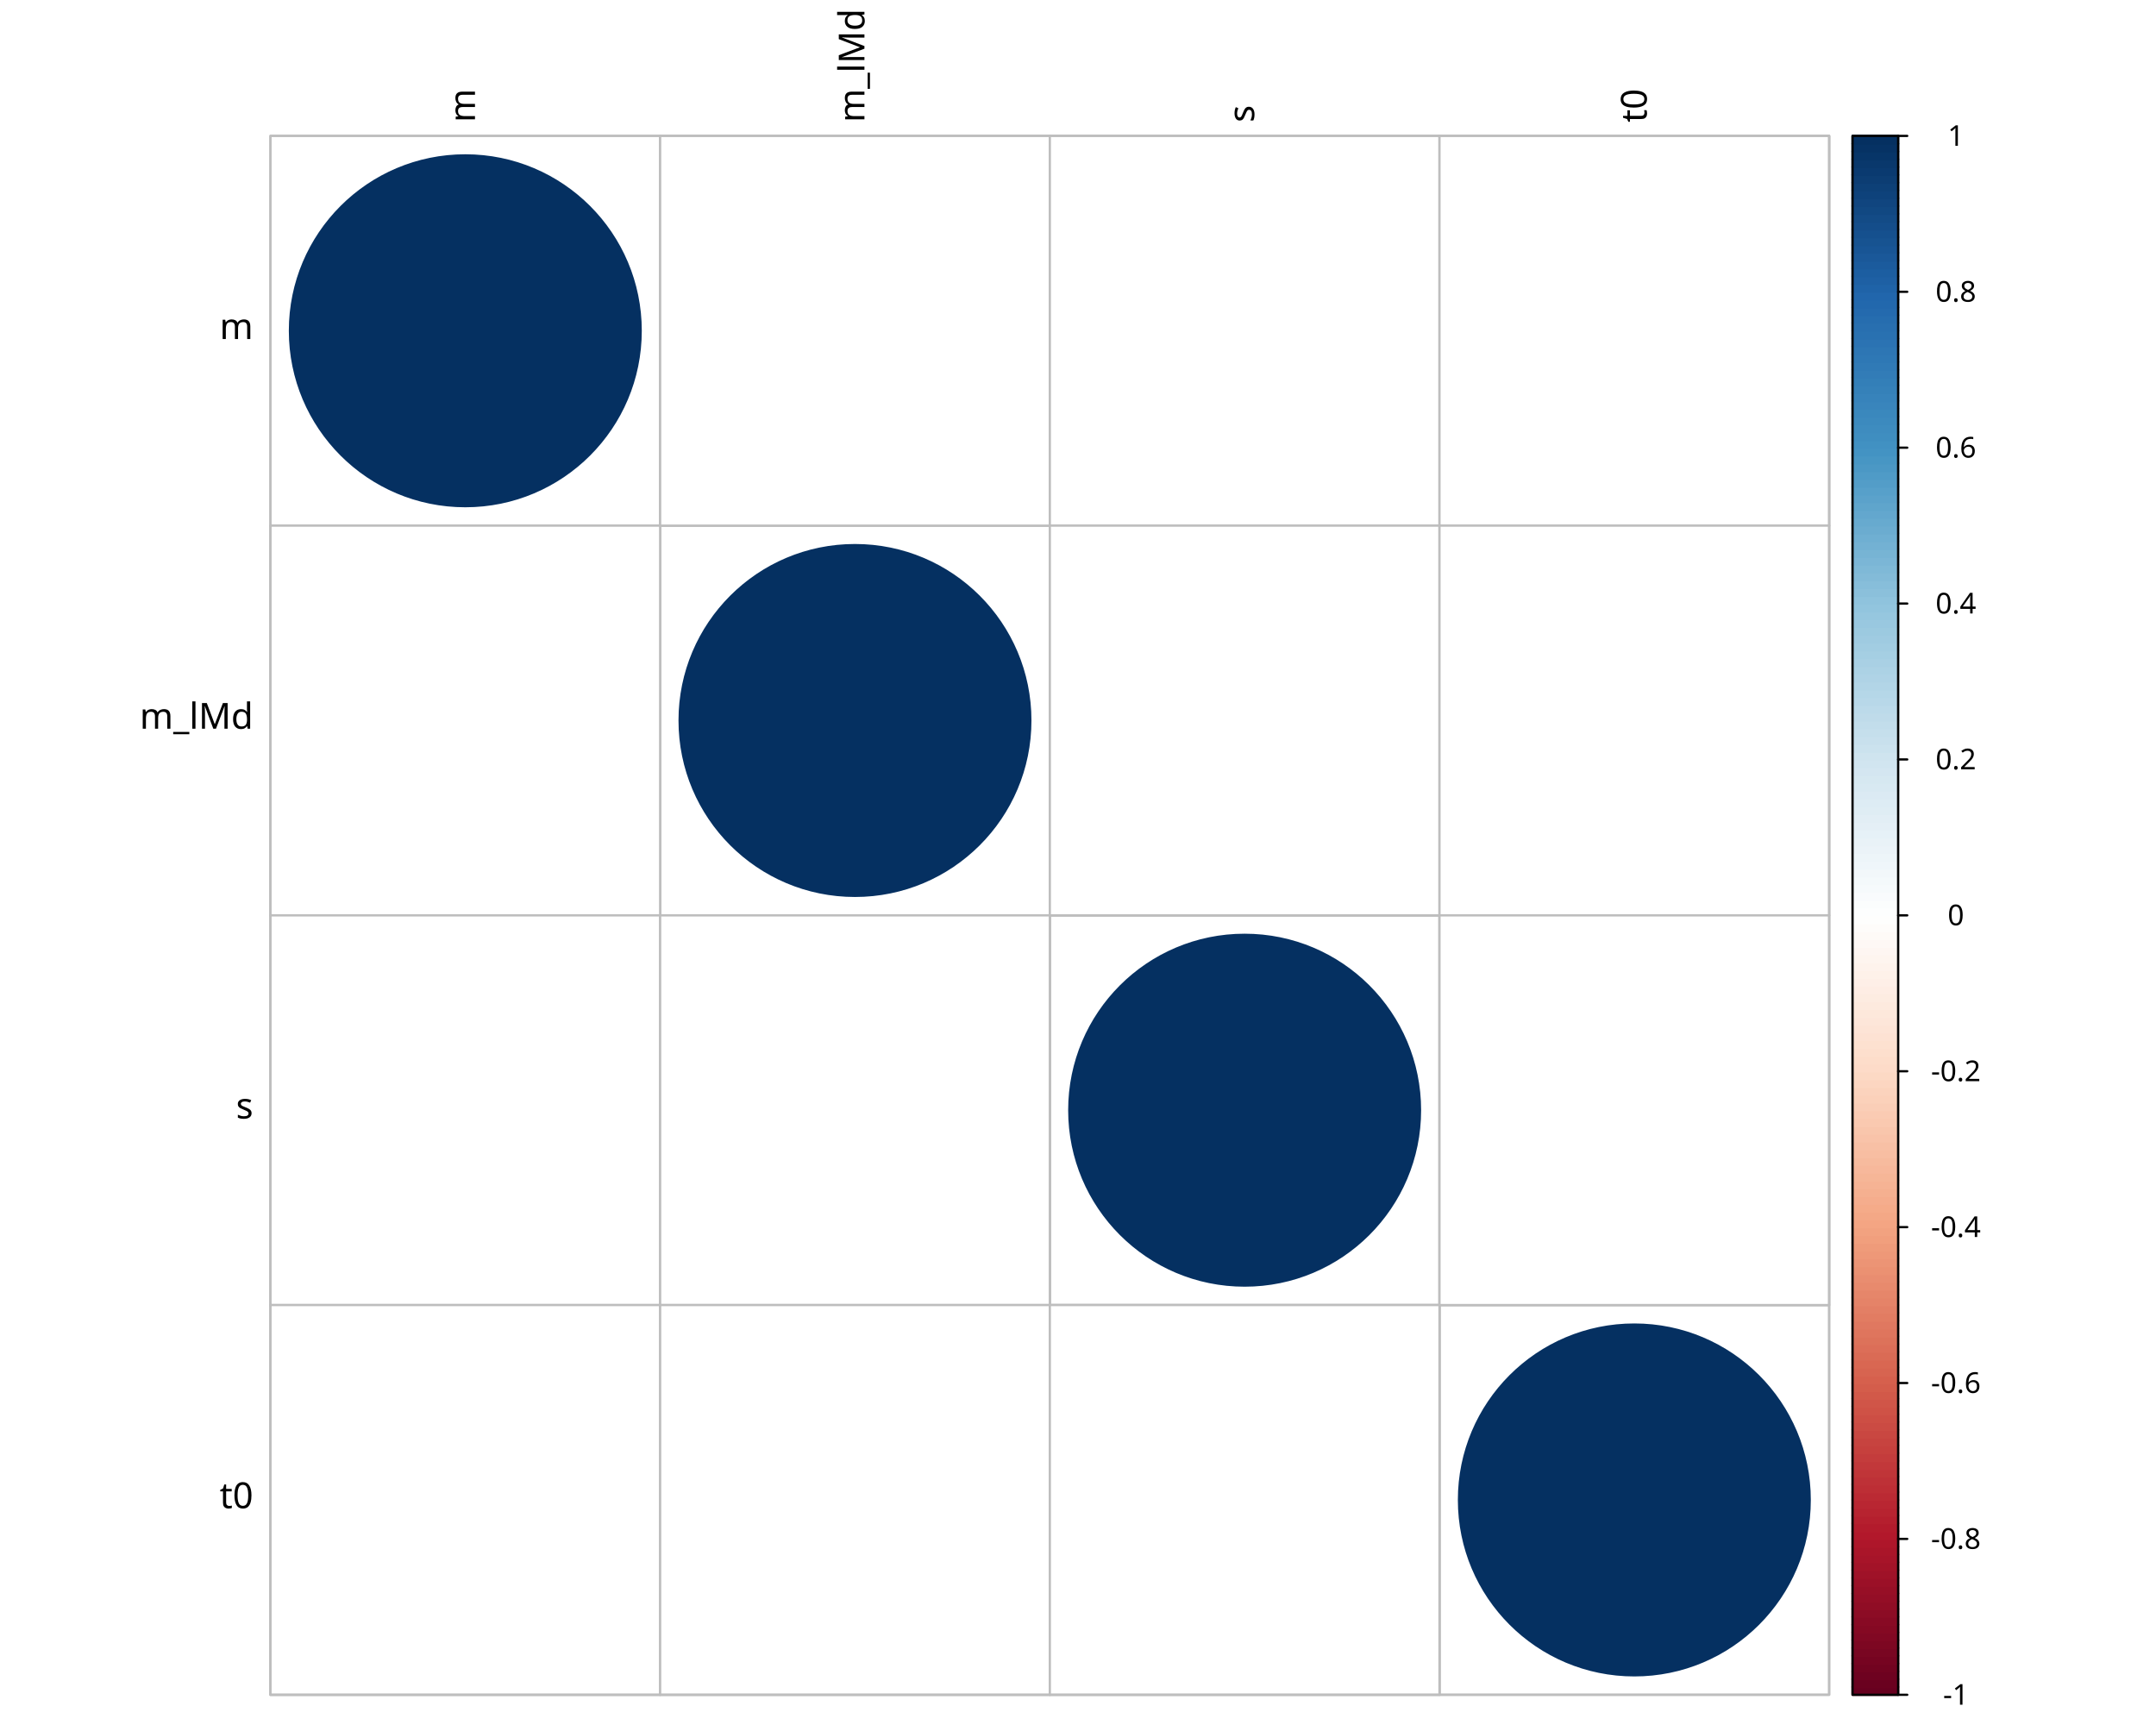
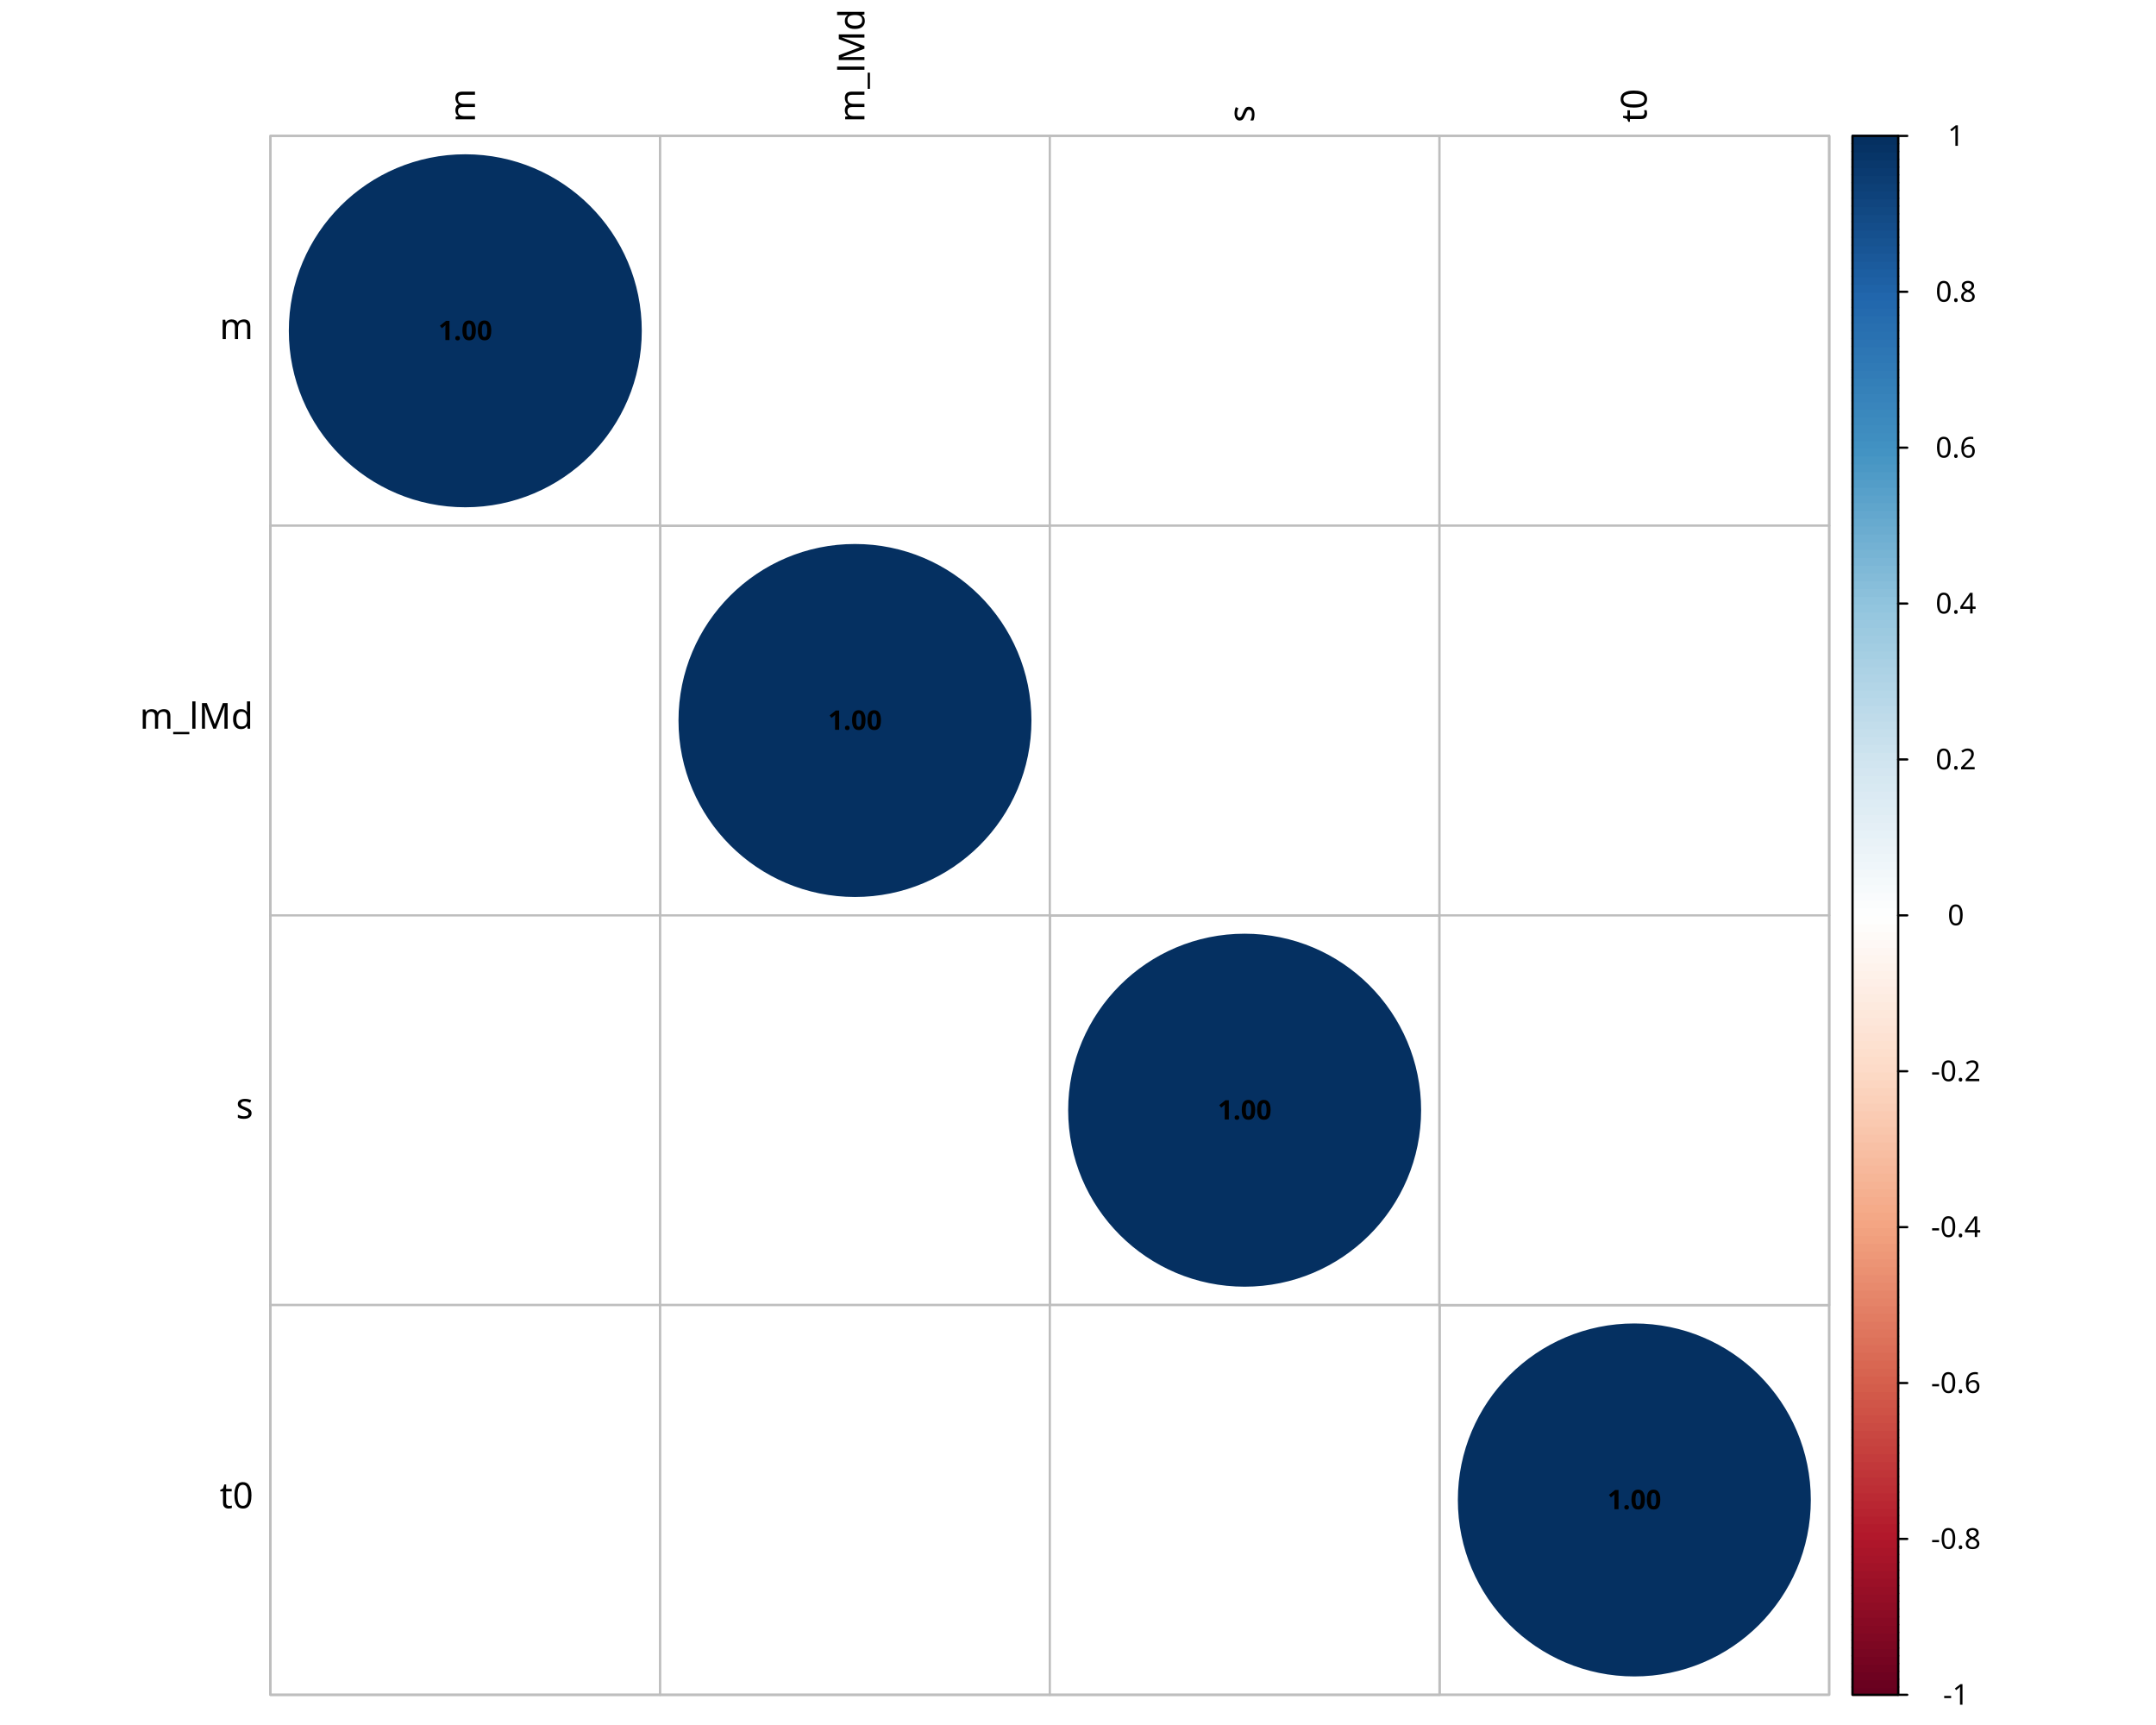
<svg xmlns="http://www.w3.org/2000/svg" class="svglite" data-engine-version="2.0" width="720.00pt" height="576.00pt" viewBox="0 0 720.00 576.00">
  <defs>
    <style type="text/css">
    .svglite line, .svglite polyline, .svglite polygon, .svglite path, .svglite rect, .svglite circle {
      fill: none;
      stroke: #000000;
      stroke-linecap: round;
      stroke-linejoin: round;
      stroke-miterlimit: 10.00;
    }
  </style>
  </defs>
  <rect width="100%" height="100%" style="stroke: none; fill: #FFFFFF;" />
  <defs>
    <clipPath id="cpMC4wMHw3MjAuMDB8MC4wMHw1NzYuMDA=">
      <rect x="0.00" y="0.00" width="720.00" height="576.00" />
    </clipPath>
  </defs>
  <g clip-path="url(#cpMC4wMHw3MjAuMDB8MC4wMHw1NzYuMDA=)">
    <rect x="90.32" y="45.38" width="130.13" height="130.13" style="stroke-width: 0.75; stroke: #FFFFFF; fill: #FFFFFF;" />
    <rect x="90.32" y="175.52" width="130.13" height="130.13" style="stroke-width: 0.75; stroke: #FFFFFF; fill: #FFFFFF;" />
    <rect x="90.32" y="305.65" width="130.13" height="130.13" style="stroke-width: 0.75; stroke: #FFFFFF; fill: #FFFFFF;" />
    <rect x="90.32" y="435.78" width="130.13" height="130.13" style="stroke-width: 0.75; stroke: #FFFFFF; fill: #FFFFFF;" />
    <rect x="220.46" y="45.38" width="130.13" height="130.13" style="stroke-width: 0.75; stroke: #FFFFFF; fill: #FFFFFF;" />
    <rect x="220.46" y="175.52" width="130.13" height="130.13" style="stroke-width: 0.75; stroke: #FFFFFF; fill: #FFFFFF;" />
    <rect x="220.46" y="305.65" width="130.13" height="130.13" style="stroke-width: 0.75; stroke: #FFFFFF; fill: #FFFFFF;" />
    <rect x="220.46" y="435.78" width="130.13" height="130.13" style="stroke-width: 0.75; stroke: #FFFFFF; fill: #FFFFFF;" />
    <rect x="350.59" y="45.38" width="130.13" height="130.13" style="stroke-width: 0.75; stroke: #FFFFFF; fill: #FFFFFF;" />
    <rect x="350.59" y="175.52" width="130.13" height="130.13" style="stroke-width: 0.75; stroke: #FFFFFF; fill: #FFFFFF;" />
    <rect x="350.59" y="305.65" width="130.13" height="130.13" style="stroke-width: 0.75; stroke: #FFFFFF; fill: #FFFFFF;" />
    <rect x="350.59" y="435.78" width="130.13" height="130.13" style="stroke-width: 0.75; stroke: #FFFFFF; fill: #FFFFFF;" />
    <rect x="480.72" y="45.38" width="130.13" height="130.13" style="stroke-width: 0.75; stroke: #FFFFFF; fill: #FFFFFF;" />
    <rect x="480.72" y="175.52" width="130.13" height="130.13" style="stroke-width: 0.75; stroke: #FFFFFF; fill: #FFFFFF;" />
    <rect x="480.72" y="305.65" width="130.13" height="130.13" style="stroke-width: 0.75; stroke: #FFFFFF; fill: #FFFFFF;" />
    <rect x="480.72" y="435.78" width="130.13" height="130.13" style="stroke-width: 0.75; stroke: #FFFFFF; fill: #FFFFFF;" />
    <circle cx="155.39" cy="110.45" r="58.56" style="stroke-width: 0.75; stroke: #053061; fill: #053061;" />
    <circle cx="155.39" cy="240.58" r="1.00" style="stroke-width: 0.75; stroke: #FDFEFE; fill: #FDFEFE;" />
    <circle cx="155.39" cy="370.71" r="1.00" style="stroke-width: 0.75; stroke: #FDFEFE; fill: #FDFEFE;" />
    <circle cx="155.39" cy="500.85" r="1.00" style="stroke-width: 0.75; stroke: #FDFEFE; fill: #FDFEFE;" />
    <circle cx="285.52" cy="110.45" r="1.00" style="stroke-width: 0.75; stroke: #FDFEFE; fill: #FDFEFE;" />
    <circle cx="285.52" cy="240.58" r="58.56" style="stroke-width: 0.75; stroke: #053061; fill: #053061;" />
    <circle cx="285.52" cy="370.71" r="1.00" style="stroke-width: 0.75; stroke: #FDFEFE; fill: #FDFEFE;" />
    <circle cx="285.52" cy="500.85" r="1.00" style="stroke-width: 0.75; stroke: #FDFEFE; fill: #FDFEFE;" />
    <circle cx="415.65" cy="110.45" r="1.00" style="stroke-width: 0.75; stroke: #FDFEFE; fill: #FDFEFE;" />
    <circle cx="415.65" cy="240.58" r="1.00" style="stroke-width: 0.75; stroke: #FDFEFE; fill: #FDFEFE;" />
    <circle cx="415.65" cy="370.71" r="58.56" style="stroke-width: 0.75; stroke: #053061; fill: #053061;" />
    <circle cx="415.65" cy="500.85" r="1.00" style="stroke-width: 0.75; stroke: #FDFEFE; fill: #FDFEFE;" />
    <circle cx="545.79" cy="110.45" r="1.00" style="stroke-width: 0.75; stroke: #FDFEFE; fill: #FDFEFE;" />
    <circle cx="545.79" cy="240.58" r="1.00" style="stroke-width: 0.75; stroke: #FDFEFE; fill: #FDFEFE;" />
    <circle cx="545.79" cy="370.71" r="1.00" style="stroke-width: 0.75; stroke: #FDFEFE; fill: #FDFEFE;" />
    <circle cx="545.79" cy="500.85" r="58.56" style="stroke-width: 0.75; stroke: #053061; fill: #053061;" />
    <rect x="90.32" y="45.38" width="130.13" height="130.13" style="stroke-width: 0.75; stroke: #BEBEBE;" />
    <rect x="90.32" y="175.52" width="130.13" height="130.13" style="stroke-width: 0.75; stroke: #BEBEBE;" />
    <rect x="90.32" y="305.65" width="130.13" height="130.13" style="stroke-width: 0.75; stroke: #BEBEBE;" />
    <rect x="90.32" y="435.78" width="130.13" height="130.13" style="stroke-width: 0.75; stroke: #BEBEBE;" />
    <rect x="220.46" y="45.38" width="130.13" height="130.13" style="stroke-width: 0.75; stroke: #BEBEBE;" />
    <rect x="220.46" y="175.52" width="130.13" height="130.13" style="stroke-width: 0.75; stroke: #BEBEBE;" />
    <rect x="220.46" y="305.65" width="130.13" height="130.13" style="stroke-width: 0.75; stroke: #BEBEBE;" />
    <rect x="220.46" y="435.78" width="130.13" height="130.13" style="stroke-width: 0.75; stroke: #BEBEBE;" />
    <rect x="350.59" y="45.38" width="130.13" height="130.13" style="stroke-width: 0.75; stroke: #BEBEBE;" />
    <rect x="350.59" y="175.52" width="130.13" height="130.13" style="stroke-width: 0.75; stroke: #BEBEBE;" />
    <rect x="350.59" y="305.65" width="130.13" height="130.13" style="stroke-width: 0.75; stroke: #BEBEBE;" />
    <rect x="350.59" y="435.78" width="130.13" height="130.13" style="stroke-width: 0.75; stroke: #BEBEBE;" />
    <rect x="480.72" y="45.38" width="130.13" height="130.13" style="stroke-width: 0.75; stroke: #BEBEBE;" />
    <rect x="480.72" y="175.52" width="130.13" height="130.13" style="stroke-width: 0.75; stroke: #BEBEBE;" />
    <rect x="480.72" y="305.65" width="130.13" height="130.13" style="stroke-width: 0.75; stroke: #BEBEBE;" />
    <rect x="480.72" y="435.78" width="130.13" height="130.13" style="stroke-width: 0.75; stroke: #BEBEBE;" />
+     <text x="155.39" y="113.55" text-anchor="middle" style="font-size: 9.00px; font-weight: bold; font-family: sans;" textLength="17.52px" lengthAdjust="spacingAndGlyphs">1.00</text>
+     <text x="155.39" y="243.68" text-anchor="middle" style="font-size: 9.00px; font-weight: bold; font-family: sans;" textLength="17.52px" lengthAdjust="spacingAndGlyphs">0.00</text>
+     <text x="155.39" y="373.81" text-anchor="middle" style="font-size: 9.00px; font-weight: bold; font-family: sans;" textLength="17.52px" lengthAdjust="spacingAndGlyphs">0.00</text>
+     <text x="155.39" y="503.95" text-anchor="middle" style="font-size: 9.00px; font-weight: bold; font-family: sans;" textLength="17.52px" lengthAdjust="spacingAndGlyphs">0.00</text>
+     <text x="285.52" y="113.55" text-anchor="middle" style="font-size: 9.00px; font-weight: bold; font-family: sans;" textLength="17.52px" lengthAdjust="spacingAndGlyphs">0.00</text>
+     <text x="285.52" y="243.68" text-anchor="middle" style="font-size: 9.00px; font-weight: bold; font-family: sans;" textLength="17.52px" lengthAdjust="spacingAndGlyphs">1.00</text>
+     <text x="285.52" y="373.81" text-anchor="middle" style="font-size: 9.00px; font-weight: bold; font-family: sans;" textLength="17.52px" lengthAdjust="spacingAndGlyphs">0.00</text>
+     <text x="285.52" y="503.95" text-anchor="middle" style="font-size: 9.00px; font-weight: bold; font-family: sans;" textLength="17.52px" lengthAdjust="spacingAndGlyphs">0.00</text>
+     <text x="415.65" y="113.55" text-anchor="middle" style="font-size: 9.00px; font-weight: bold; font-family: sans;" textLength="17.52px" lengthAdjust="spacingAndGlyphs">0.00</text>
+     <text x="415.65" y="243.68" text-anchor="middle" style="font-size: 9.00px; font-weight: bold; font-family: sans;" textLength="17.52px" lengthAdjust="spacingAndGlyphs">0.00</text>
+     <text x="415.65" y="373.81" text-anchor="middle" style="font-size: 9.00px; font-weight: bold; font-family: sans;" textLength="17.52px" lengthAdjust="spacingAndGlyphs">1.00</text>
+     <text x="415.65" y="503.95" text-anchor="middle" style="font-size: 9.00px; font-weight: bold; font-family: sans;" textLength="17.52px" lengthAdjust="spacingAndGlyphs">0.00</text>
+     <text x="545.79" y="113.55" text-anchor="middle" style="font-size: 9.00px; font-weight: bold; font-family: sans;" textLength="17.52px" lengthAdjust="spacingAndGlyphs">0.00</text>
+     <text x="545.79" y="243.68" text-anchor="middle" style="font-size: 9.00px; font-weight: bold; font-family: sans;" textLength="17.52px" lengthAdjust="spacingAndGlyphs">0.00</text>
+     <text x="545.79" y="373.81" text-anchor="middle" style="font-size: 9.00px; font-weight: bold; font-family: sans;" textLength="17.52px" lengthAdjust="spacingAndGlyphs">0.00</text>
+     <text x="545.79" y="503.95" text-anchor="middle" style="font-size: 9.00px; font-weight: bold; font-family: sans;" textLength="17.52px" lengthAdjust="spacingAndGlyphs">1.00</text>
    <rect x="90.32" y="175.52" width="130.13" height="130.13" style="stroke-width: 0.75; stroke: #BEBEBE; fill: #FFFFFF;" />
    <rect x="90.32" y="305.65" width="130.13" height="130.13" style="stroke-width: 0.75; stroke: #BEBEBE; fill: #FFFFFF;" />
    <rect x="90.32" y="435.78" width="130.13" height="130.13" style="stroke-width: 0.75; stroke: #BEBEBE; fill: #FFFFFF;" />
    <rect x="220.46" y="45.38" width="130.13" height="130.13" style="stroke-width: 0.75; stroke: #BEBEBE; fill: #FFFFFF;" />
    <rect x="220.46" y="305.65" width="130.13" height="130.13" style="stroke-width: 0.75; stroke: #BEBEBE; fill: #FFFFFF;" />
    <rect x="220.46" y="435.78" width="130.13" height="130.13" style="stroke-width: 0.75; stroke: #BEBEBE; fill: #FFFFFF;" />
    <rect x="350.59" y="45.38" width="130.13" height="130.13" style="stroke-width: 0.75; stroke: #BEBEBE; fill: #FFFFFF;" />
    <rect x="350.59" y="175.52" width="130.13" height="130.13" style="stroke-width: 0.75; stroke: #BEBEBE; fill: #FFFFFF;" />
    <rect x="350.59" y="435.78" width="130.13" height="130.13" style="stroke-width: 0.75; stroke: #BEBEBE; fill: #FFFFFF;" />
    <rect x="480.72" y="45.38" width="130.13" height="130.13" style="stroke-width: 0.75; stroke: #BEBEBE; fill: #FFFFFF;" />
    <rect x="480.72" y="175.52" width="130.13" height="130.13" style="stroke-width: 0.75; stroke: #BEBEBE; fill: #FFFFFF;" />
    <rect x="480.72" y="305.65" width="130.13" height="130.13" style="stroke-width: 0.75; stroke: #BEBEBE; fill: #FFFFFF;" />
    <rect x="618.66" y="563.31" width="15.23" height="2.60" style="stroke-width: 0.75; stroke: #67001F; fill: #67001F;" />
    <rect x="618.66" y="560.71" width="15.23" height="2.60" style="stroke-width: 0.75; stroke: #6A011F; fill: #6A011F;" />
    <rect x="618.66" y="558.11" width="15.23" height="2.60" style="stroke-width: 0.75; stroke: #6E0220; fill: #6E0220;" />
    <rect x="618.66" y="555.50" width="15.23" height="2.60" style="stroke-width: 0.75; stroke: #720320; fill: #720320;" />
    <rect x="618.66" y="552.90" width="15.23" height="2.60" style="stroke-width: 0.75; stroke: #760421; fill: #760421;" />
    <rect x="618.66" y="550.30" width="15.23" height="2.60" style="stroke-width: 0.75; stroke: #790622; fill: #790622;" />
    <rect x="618.66" y="547.69" width="15.23" height="2.60" style="stroke-width: 0.75; stroke: #7D0722; fill: #7D0722;" />
    <rect x="618.66" y="545.09" width="15.23" height="2.60" style="stroke-width: 0.75; stroke: #810823; fill: #810823;" />
    <rect x="618.66" y="542.49" width="15.23" height="2.60" style="stroke-width: 0.75; stroke: #850923; fill: #850923;" />
    <rect x="618.66" y="539.89" width="15.23" height="2.60" style="stroke-width: 0.75; stroke: #880A24; fill: #880A24;" />
    <rect x="618.66" y="537.28" width="15.23" height="2.60" style="stroke-width: 0.75; stroke: #8C0C25; fill: #8C0C25;" />
    <rect x="618.66" y="534.68" width="15.23" height="2.60" style="stroke-width: 0.75; stroke: #900D25; fill: #900D25;" />
    <rect x="618.66" y="532.08" width="15.23" height="2.60" style="stroke-width: 0.75; stroke: #940E26; fill: #940E26;" />
    <rect x="618.66" y="529.48" width="15.23" height="2.60" style="stroke-width: 0.75; stroke: #970F26; fill: #970F26;" />
    <rect x="618.66" y="526.87" width="15.23" height="2.60" style="stroke-width: 0.75; stroke: #9B1027; fill: #9B1027;" />
    <rect x="618.66" y="524.27" width="15.23" height="2.60" style="stroke-width: 0.75; stroke: #9F1228; fill: #9F1228;" />
    <rect x="618.66" y="521.67" width="15.23" height="2.60" style="stroke-width: 0.75; stroke: #A31328; fill: #A31328;" />
    <rect x="618.66" y="519.07" width="15.23" height="2.60" style="stroke-width: 0.75; stroke: #A71429; fill: #A71429;" />
    <rect x="618.66" y="516.46" width="15.23" height="2.60" style="stroke-width: 0.75; stroke: #AA1529; fill: #AA1529;" />
    <rect x="618.66" y="513.86" width="15.23" height="2.60" style="stroke-width: 0.75; stroke: #AE162A; fill: #AE162A;" />
    <rect x="618.66" y="511.26" width="15.23" height="2.60" style="stroke-width: 0.75; stroke: #B2182B; fill: #B2182B;" />
    <rect x="618.66" y="508.65" width="15.23" height="2.60" style="stroke-width: 0.75; stroke: #B31B2C; fill: #B31B2C;" />
    <rect x="618.66" y="506.05" width="15.23" height="2.60" style="stroke-width: 0.75; stroke: #B51F2E; fill: #B51F2E;" />
    <rect x="618.66" y="503.45" width="15.23" height="2.60" style="stroke-width: 0.75; stroke: #B72330; fill: #B72330;" />
    <rect x="618.66" y="500.85" width="15.23" height="2.60" style="stroke-width: 0.75; stroke: #B92632; fill: #B92632;" />
    <rect x="618.66" y="498.24" width="15.23" height="2.60" style="stroke-width: 0.75; stroke: #BB2A33; fill: #BB2A33;" />
    <rect x="618.66" y="495.64" width="15.23" height="2.60" style="stroke-width: 0.75; stroke: #BD2E35; fill: #BD2E35;" />
    <rect x="618.66" y="493.04" width="15.23" height="2.60" style="stroke-width: 0.75; stroke: #BE3137; fill: #BE3137;" />
    <rect x="618.66" y="490.44" width="15.23" height="2.60" style="stroke-width: 0.75; stroke: #C03538; fill: #C03538;" />
    <rect x="618.66" y="487.83" width="15.23" height="2.60" style="stroke-width: 0.75; stroke: #C2383A; fill: #C2383A;" />
    <rect x="618.66" y="485.23" width="15.23" height="2.60" style="stroke-width: 0.75; stroke: #C43C3C; fill: #C43C3C;" />
    <rect x="618.66" y="482.63" width="15.23" height="2.60" style="stroke-width: 0.75; stroke: #C6403D; fill: #C6403D;" />
    <rect x="618.66" y="480.03" width="15.23" height="2.60" style="stroke-width: 0.75; stroke: #C7433F; fill: #C7433F;" />
    <rect x="618.66" y="477.42" width="15.23" height="2.60" style="stroke-width: 0.75; stroke: #C94741; fill: #C94741;" />
    <rect x="618.66" y="474.82" width="15.23" height="2.60" style="stroke-width: 0.75; stroke: #CB4B43; fill: #CB4B43;" />
    <rect x="618.66" y="472.22" width="15.23" height="2.60" style="stroke-width: 0.75; stroke: #CD4E44; fill: #CD4E44;" />
    <rect x="618.66" y="469.61" width="15.23" height="2.60" style="stroke-width: 0.75; stroke: #CF5246; fill: #CF5246;" />
    <rect x="618.66" y="467.01" width="15.23" height="2.60" style="stroke-width: 0.75; stroke: #D05548; fill: #D05548;" />
    <rect x="618.66" y="464.41" width="15.23" height="2.60" style="stroke-width: 0.75; stroke: #D25949; fill: #D25949;" />
    <rect x="618.66" y="461.81" width="15.23" height="2.60" style="stroke-width: 0.75; stroke: #D45D4B; fill: #D45D4B;" />
    <rect x="618.66" y="459.20" width="15.23" height="2.60" style="stroke-width: 0.75; stroke: #D6604D; fill: #D6604D;" />
    <rect x="618.66" y="456.60" width="15.23" height="2.60" style="stroke-width: 0.75; stroke: #D76450; fill: #D76450;" />
    <rect x="618.66" y="454.00" width="15.23" height="2.60" style="stroke-width: 0.75; stroke: #D96752; fill: #D96752;" />
    <rect x="618.66" y="451.40" width="15.23" height="2.60" style="stroke-width: 0.75; stroke: #DA6B55; fill: #DA6B55;" />
    <rect x="618.66" y="448.79" width="15.23" height="2.60" style="stroke-width: 0.75; stroke: #DC6E58; fill: #DC6E58;" />
    <rect x="618.66" y="446.19" width="15.23" height="2.60" style="stroke-width: 0.75; stroke: #DD725A; fill: #DD725A;" />
    <rect x="618.66" y="443.59" width="15.23" height="2.60" style="stroke-width: 0.75; stroke: #DF755D; fill: #DF755D;" />
    <rect x="618.66" y="440.99" width="15.23" height="2.60" style="stroke-width: 0.75; stroke: #E07860; fill: #E07860;" />
    <rect x="618.66" y="438.38" width="15.23" height="2.60" style="stroke-width: 0.75; stroke: #E27C62; fill: #E27C62;" />
    <rect x="618.66" y="435.78" width="15.23" height="2.60" style="stroke-width: 0.75; stroke: #E37F65; fill: #E37F65;" />
    <rect x="618.66" y="433.18" width="15.23" height="2.60" style="stroke-width: 0.75; stroke: #E58368; fill: #E58368;" />
    <rect x="618.66" y="430.58" width="15.23" height="2.60" style="stroke-width: 0.75; stroke: #E6866A; fill: #E6866A;" />
    <rect x="618.66" y="427.97" width="15.23" height="2.60" style="stroke-width: 0.75; stroke: #E88A6D; fill: #E88A6D;" />
    <rect x="618.66" y="425.37" width="15.23" height="2.60" style="stroke-width: 0.75; stroke: #E98D70; fill: #E98D70;" />
    <rect x="618.66" y="422.77" width="15.23" height="2.60" style="stroke-width: 0.75; stroke: #EB9172; fill: #EB9172;" />
    <rect x="618.66" y="420.16" width="15.23" height="2.60" style="stroke-width: 0.75; stroke: #EC9475; fill: #EC9475;" />
    <rect x="618.66" y="417.56" width="15.23" height="2.60" style="stroke-width: 0.75; stroke: #EE9878; fill: #EE9878;" />
    <rect x="618.66" y="414.96" width="15.23" height="2.60" style="stroke-width: 0.75; stroke: #EF9B7A; fill: #EF9B7A;" />
    <rect x="618.66" y="412.36" width="15.23" height="2.60" style="stroke-width: 0.75; stroke: #F19F7D; fill: #F19F7D;" />
    <rect x="618.66" y="409.75" width="15.23" height="2.60" style="stroke-width: 0.75; stroke: #F2A280; fill: #F2A280;" />
    <rect x="618.66" y="407.15" width="15.23" height="2.60" style="stroke-width: 0.75; stroke: #F4A583; fill: #F4A583;" />
    <rect x="618.66" y="404.55" width="15.23" height="2.60" style="stroke-width: 0.75; stroke: #F4A886; fill: #F4A886;" />
    <rect x="618.66" y="401.95" width="15.23" height="2.60" style="stroke-width: 0.75; stroke: #F5AB89; fill: #F5AB89;" />
    <rect x="618.66" y="399.34" width="15.23" height="2.60" style="stroke-width: 0.75; stroke: #F5AD8D; fill: #F5AD8D;" />
    <rect x="618.66" y="396.74" width="15.23" height="2.60" style="stroke-width: 0.75; stroke: #F5B090; fill: #F5B090;" />
    <rect x="618.66" y="394.14" width="15.23" height="2.60" style="stroke-width: 0.75; stroke: #F6B394; fill: #F6B394;" />
    <rect x="618.66" y="391.54" width="15.23" height="2.60" style="stroke-width: 0.75; stroke: #F6B697; fill: #F6B697;" />
    <rect x="618.66" y="388.93" width="15.23" height="2.60" style="stroke-width: 0.75; stroke: #F7B89B; fill: #F7B89B;" />
    <rect x="618.66" y="386.33" width="15.23" height="2.60" style="stroke-width: 0.75; stroke: #F7BB9E; fill: #F7BB9E;" />
    <rect x="618.66" y="383.73" width="15.23" height="2.60" style="stroke-width: 0.75; stroke: #F8BEA2; fill: #F8BEA2;" />
    <rect x="618.66" y="381.12" width="15.23" height="2.60" style="stroke-width: 0.75; stroke: #F8C0A5; fill: #F8C0A5;" />
    <rect x="618.66" y="378.52" width="15.23" height="2.60" style="stroke-width: 0.75; stroke: #F9C3A9; fill: #F9C3A9;" />
    <rect x="618.66" y="375.92" width="15.23" height="2.60" style="stroke-width: 0.75; stroke: #F9C6AC; fill: #F9C6AC;" />
    <rect x="618.66" y="373.32" width="15.23" height="2.60" style="stroke-width: 0.75; stroke: #FAC9B0; fill: #FAC9B0;" />
    <rect x="618.66" y="370.71" width="15.23" height="2.60" style="stroke-width: 0.75; stroke: #FACBB3; fill: #FACBB3;" />
    <rect x="618.66" y="368.11" width="15.23" height="2.60" style="stroke-width: 0.75; stroke: #FACEB7; fill: #FACEB7;" />
    <rect x="618.66" y="365.51" width="15.23" height="2.60" style="stroke-width: 0.75; stroke: #FBD1BA; fill: #FBD1BA;" />
    <rect x="618.66" y="362.91" width="15.23" height="2.60" style="stroke-width: 0.75; stroke: #FBD3BD; fill: #FBD3BD;" />
    <rect x="618.66" y="360.30" width="15.23" height="2.60" style="stroke-width: 0.75; stroke: #FCD6C1; fill: #FCD6C1;" />
    <rect x="618.66" y="357.70" width="15.23" height="2.60" style="stroke-width: 0.75; stroke: #FCD9C4; fill: #FCD9C4;" />
    <rect x="618.66" y="355.10" width="15.23" height="2.60" style="stroke-width: 0.75; stroke: #FDDBC8; fill: #FDDBC8;" />
    <rect x="618.66" y="352.50" width="15.23" height="2.60" style="stroke-width: 0.75; stroke: #FDDDCA; fill: #FDDDCA;" />
    <rect x="618.66" y="349.89" width="15.23" height="2.60" style="stroke-width: 0.75; stroke: #FDDFCD; fill: #FDDFCD;" />
    <rect x="618.66" y="347.29" width="15.23" height="2.60" style="stroke-width: 0.75; stroke: #FDE1D0; fill: #FDE1D0;" />
    <rect x="618.66" y="344.69" width="15.23" height="2.60" style="stroke-width: 0.75; stroke: #FDE2D3; fill: #FDE2D3;" />
    <rect x="618.66" y="342.09" width="15.23" height="2.60" style="stroke-width: 0.75; stroke: #FDE4D6; fill: #FDE4D6;" />
    <rect x="618.66" y="339.48" width="15.23" height="2.60" style="stroke-width: 0.75; stroke: #FDE6D9; fill: #FDE6D9;" />
    <rect x="618.66" y="336.88" width="15.23" height="2.60" style="stroke-width: 0.75; stroke: #FDE8DB; fill: #FDE8DB;" />
    <rect x="618.66" y="334.28" width="15.23" height="2.60" style="stroke-width: 0.75; stroke: #FDEADE; fill: #FDEADE;" />
    <rect x="618.66" y="331.67" width="15.23" height="2.60" style="stroke-width: 0.75; stroke: #FDECE1; fill: #FDECE1;" />
    <rect x="618.66" y="329.07" width="15.23" height="2.60" style="stroke-width: 0.75; stroke: #FEEDE4; fill: #FEEDE4;" />
    <rect x="618.66" y="326.47" width="15.23" height="2.60" style="stroke-width: 0.75; stroke: #FEEFE7; fill: #FEEFE7;" />
    <rect x="618.66" y="323.87" width="15.23" height="2.60" style="stroke-width: 0.75; stroke: #FEF1E9; fill: #FEF1E9;" />
    <rect x="618.66" y="321.26" width="15.23" height="2.60" style="stroke-width: 0.75; stroke: #FEF3EC; fill: #FEF3EC;" />
    <rect x="618.66" y="318.66" width="15.23" height="2.60" style="stroke-width: 0.75; stroke: #FEF5EF; fill: #FEF5EF;" />
    <rect x="618.66" y="316.06" width="15.23" height="2.60" style="stroke-width: 0.75; stroke: #FEF6F2; fill: #FEF6F2;" />
    <rect x="618.66" y="313.46" width="15.23" height="2.60" style="stroke-width: 0.75; stroke: #FEF8F5; fill: #FEF8F5;" />
    <rect x="618.66" y="310.85" width="15.23" height="2.60" style="stroke-width: 0.75; stroke: #FEFAF7; fill: #FEFAF7;" />
    <rect x="618.66" y="308.25" width="15.23" height="2.60" style="stroke-width: 0.75; stroke: #FEFCFA; fill: #FEFCFA;" />
    <rect x="618.66" y="305.65" width="15.23" height="2.60" style="stroke-width: 0.75; stroke: #FEFEFD; fill: #FEFEFD;" />
    <rect x="618.66" y="303.05" width="15.23" height="2.60" style="stroke-width: 0.75; stroke: #FDFEFE; fill: #FDFEFE;" />
    <rect x="618.66" y="300.44" width="15.23" height="2.60" style="stroke-width: 0.75; stroke: #FBFDFD; fill: #FBFDFD;" />
    <rect x="618.66" y="297.84" width="15.23" height="2.60" style="stroke-width: 0.75; stroke: #F9FBFD; fill: #F9FBFD;" />
    <rect x="618.66" y="295.24" width="15.23" height="2.60" style="stroke-width: 0.75; stroke: #F6FAFC; fill: #F6FAFC;" />
    <rect x="618.66" y="292.63" width="15.23" height="2.60" style="stroke-width: 0.75; stroke: #F4F9FB; fill: #F4F9FB;" />
    <rect x="618.66" y="290.03" width="15.23" height="2.60" style="stroke-width: 0.75; stroke: #F2F7FA; fill: #F2F7FA;" />
    <rect x="618.66" y="287.43" width="15.23" height="2.60" style="stroke-width: 0.75; stroke: #EFF6FA; fill: #EFF6FA;" />
    <rect x="618.66" y="284.83" width="15.23" height="2.60" style="stroke-width: 0.75; stroke: #EDF5F9; fill: #EDF5F9;" />
    <rect x="618.66" y="282.22" width="15.23" height="2.60" style="stroke-width: 0.75; stroke: #EBF3F8; fill: #EBF3F8;" />
    <rect x="618.66" y="279.62" width="15.23" height="2.60" style="stroke-width: 0.75; stroke: #E9F2F7; fill: #E9F2F7;" />
    <rect x="618.66" y="277.02" width="15.23" height="2.60" style="stroke-width: 0.75; stroke: #E6F1F7; fill: #E6F1F7;" />
    <rect x="618.66" y="274.42" width="15.23" height="2.60" style="stroke-width: 0.75; stroke: #E4EFF6; fill: #E4EFF6;" />
    <rect x="618.66" y="271.81" width="15.23" height="2.60" style="stroke-width: 0.75; stroke: #E2EEF5; fill: #E2EEF5;" />
    <rect x="618.66" y="269.21" width="15.23" height="2.60" style="stroke-width: 0.75; stroke: #DFEDF4; fill: #DFEDF4;" />
    <rect x="618.66" y="266.61" width="15.23" height="2.60" style="stroke-width: 0.75; stroke: #DDECF4; fill: #DDECF4;" />
    <rect x="618.66" y="264.01" width="15.23" height="2.60" style="stroke-width: 0.75; stroke: #DBEAF3; fill: #DBEAF3;" />
    <rect x="618.66" y="261.40" width="15.23" height="2.60" style="stroke-width: 0.75; stroke: #D8E9F2; fill: #D8E9F2;" />
    <rect x="618.66" y="258.80" width="15.23" height="2.60" style="stroke-width: 0.75; stroke: #D6E8F1; fill: #D6E8F1;" />
    <rect x="618.66" y="256.20" width="15.23" height="2.60" style="stroke-width: 0.75; stroke: #D4E6F1; fill: #D4E6F1;" />
    <rect x="618.66" y="253.59" width="15.23" height="2.60" style="stroke-width: 0.75; stroke: #D1E5F0; fill: #D1E5F0;" />
    <rect x="618.66" y="250.99" width="15.23" height="2.60" style="stroke-width: 0.75; stroke: #CFE4EF; fill: #CFE4EF;" />
    <rect x="618.66" y="248.39" width="15.23" height="2.60" style="stroke-width: 0.75; stroke: #CBE2EE; fill: #CBE2EE;" />
    <rect x="618.66" y="245.79" width="15.23" height="2.60" style="stroke-width: 0.75; stroke: #C8E0ED; fill: #C8E0ED;" />
    <rect x="618.66" y="243.18" width="15.23" height="2.60" style="stroke-width: 0.75; stroke: #C5DFEC; fill: #C5DFEC;" />
    <rect x="618.66" y="240.58" width="15.23" height="2.60" style="stroke-width: 0.75; stroke: #C2DDEB; fill: #C2DDEB;" />
    <rect x="618.66" y="237.98" width="15.23" height="2.60" style="stroke-width: 0.75; stroke: #BFDBEA; fill: #BFDBEA;" />
    <rect x="618.66" y="235.38" width="15.23" height="2.60" style="stroke-width: 0.75; stroke: #BCDAEA; fill: #BCDAEA;" />
    <rect x="618.66" y="232.77" width="15.23" height="2.60" style="stroke-width: 0.75; stroke: #B8D8E9; fill: #B8D8E9;" />
    <rect x="618.66" y="230.17" width="15.23" height="2.60" style="stroke-width: 0.75; stroke: #B5D7E8; fill: #B5D7E8;" />
    <rect x="618.66" y="227.57" width="15.23" height="2.60" style="stroke-width: 0.75; stroke: #B2D5E7; fill: #B2D5E7;" />
    <rect x="618.66" y="224.97" width="15.23" height="2.60" style="stroke-width: 0.75; stroke: #AFD3E6; fill: #AFD3E6;" />
    <rect x="618.66" y="222.36" width="15.23" height="2.60" style="stroke-width: 0.75; stroke: #ACD2E5; fill: #ACD2E5;" />
    <rect x="618.66" y="219.76" width="15.23" height="2.60" style="stroke-width: 0.75; stroke: #A9D0E4; fill: #A9D0E4;" />
    <rect x="618.66" y="217.16" width="15.23" height="2.60" style="stroke-width: 0.75; stroke: #A5CFE3; fill: #A5CFE3;" />
    <rect x="618.66" y="214.56" width="15.23" height="2.60" style="stroke-width: 0.75; stroke: #A2CDE2; fill: #A2CDE2;" />
    <rect x="618.66" y="211.95" width="15.23" height="2.60" style="stroke-width: 0.75; stroke: #9FCBE1; fill: #9FCBE1;" />
    <rect x="618.66" y="209.35" width="15.23" height="2.60" style="stroke-width: 0.75; stroke: #9CCAE0; fill: #9CCAE0;" />
    <rect x="618.66" y="206.75" width="15.23" height="2.60" style="stroke-width: 0.75; stroke: #99C8E0; fill: #99C8E0;" />
    <rect x="618.66" y="204.14" width="15.23" height="2.60" style="stroke-width: 0.75; stroke: #96C7DF; fill: #96C7DF;" />
    <rect x="618.66" y="201.54" width="15.23" height="2.60" style="stroke-width: 0.75; stroke: #92C5DE; fill: #92C5DE;" />
    <rect x="618.66" y="198.94" width="15.23" height="2.60" style="stroke-width: 0.75; stroke: #8FC3DD; fill: #8FC3DD;" />
    <rect x="618.66" y="196.34" width="15.23" height="2.60" style="stroke-width: 0.75; stroke: #8BC0DB; fill: #8BC0DB;" />
    <rect x="618.66" y="193.73" width="15.23" height="2.60" style="stroke-width: 0.75; stroke: #87BEDA; fill: #87BEDA;" />
    <rect x="618.66" y="191.13" width="15.23" height="2.60" style="stroke-width: 0.75; stroke: #83BBD8; fill: #83BBD8;" />
    <rect x="618.66" y="188.53" width="15.23" height="2.60" style="stroke-width: 0.75; stroke: #7FB9D7; fill: #7FB9D7;" />
    <rect x="618.66" y="185.93" width="15.23" height="2.60" style="stroke-width: 0.75; stroke: #7BB6D6; fill: #7BB6D6;" />
    <rect x="618.66" y="183.32" width="15.23" height="2.60" style="stroke-width: 0.75; stroke: #77B4D4; fill: #77B4D4;" />
    <rect x="618.66" y="180.72" width="15.23" height="2.60" style="stroke-width: 0.75; stroke: #73B1D3; fill: #73B1D3;" />
    <rect x="618.66" y="178.12" width="15.23" height="2.60" style="stroke-width: 0.75; stroke: #6FAFD2; fill: #6FAFD2;" />
    <rect x="618.66" y="175.52" width="15.23" height="2.60" style="stroke-width: 0.75; stroke: #6BACD0; fill: #6BACD0;" />
    <rect x="618.66" y="172.91" width="15.23" height="2.60" style="stroke-width: 0.75; stroke: #67AACF; fill: #67AACF;" />
    <rect x="618.66" y="170.31" width="15.23" height="2.60" style="stroke-width: 0.75; stroke: #63A7CE; fill: #63A7CE;" />
    <rect x="618.66" y="167.71" width="15.23" height="2.60" style="stroke-width: 0.75; stroke: #5FA5CC; fill: #5FA5CC;" />
    <rect x="618.66" y="165.10" width="15.23" height="2.60" style="stroke-width: 0.75; stroke: #5BA2CB; fill: #5BA2CB;" />
    <rect x="618.66" y="162.50" width="15.23" height="2.60" style="stroke-width: 0.75; stroke: #57A0CA; fill: #57A0CA;" />
    <rect x="618.66" y="159.90" width="15.23" height="2.60" style="stroke-width: 0.75; stroke: #539DC8; fill: #539DC8;" />
    <rect x="618.66" y="157.30" width="15.23" height="2.60" style="stroke-width: 0.75; stroke: #4F9BC7; fill: #4F9BC7;" />
    <rect x="618.66" y="154.69" width="15.23" height="2.60" style="stroke-width: 0.75; stroke: #4B98C5; fill: #4B98C5;" />
    <rect x="618.66" y="152.09" width="15.23" height="2.60" style="stroke-width: 0.75; stroke: #4796C4; fill: #4796C4;" />
    <rect x="618.66" y="149.49" width="15.23" height="2.60" style="stroke-width: 0.75; stroke: #4393C3; fill: #4393C3;" />
    <rect x="618.66" y="146.89" width="15.23" height="2.60" style="stroke-width: 0.75; stroke: #4191C2; fill: #4191C2;" />
    <rect x="618.66" y="144.28" width="15.23" height="2.60" style="stroke-width: 0.75; stroke: #3F8EC0; fill: #3F8EC0;" />
    <rect x="618.66" y="141.68" width="15.23" height="2.60" style="stroke-width: 0.75; stroke: #3E8CBF; fill: #3E8CBF;" />
    <rect x="618.66" y="139.08" width="15.23" height="2.60" style="stroke-width: 0.75; stroke: #3C8ABE; fill: #3C8ABE;" />
    <rect x="618.66" y="136.48" width="15.23" height="2.60" style="stroke-width: 0.75; stroke: #3A88BD; fill: #3A88BD;" />
    <rect x="618.66" y="133.87" width="15.23" height="2.60" style="stroke-width: 0.75; stroke: #3985BC; fill: #3985BC;" />
    <rect x="618.66" y="131.27" width="15.23" height="2.60" style="stroke-width: 0.75; stroke: #3783BB; fill: #3783BB;" />
    <rect x="618.66" y="128.67" width="15.23" height="2.60" style="stroke-width: 0.75; stroke: #3581B9; fill: #3581B9;" />
    <rect x="618.66" y="126.06" width="15.23" height="2.60" style="stroke-width: 0.75; stroke: #337FB8; fill: #337FB8;" />
    <rect x="618.66" y="123.46" width="15.23" height="2.60" style="stroke-width: 0.75; stroke: #327CB7; fill: #327CB7;" />
    <rect x="618.66" y="120.86" width="15.23" height="2.60" style="stroke-width: 0.75; stroke: #307AB6; fill: #307AB6;" />
    <rect x="618.66" y="118.26" width="15.23" height="2.60" style="stroke-width: 0.75; stroke: #2E78B5; fill: #2E78B5;" />
    <rect x="618.66" y="115.65" width="15.23" height="2.60" style="stroke-width: 0.75; stroke: #2D76B4; fill: #2D76B4;" />
    <rect x="618.66" y="113.05" width="15.23" height="2.60" style="stroke-width: 0.75; stroke: #2B73B3; fill: #2B73B3;" />
    <rect x="618.66" y="110.45" width="15.23" height="2.60" style="stroke-width: 0.75; stroke: #2971B1; fill: #2971B1;" />
    <rect x="618.66" y="107.85" width="15.23" height="2.60" style="stroke-width: 0.75; stroke: #286FB0; fill: #286FB0;" />
    <rect x="618.66" y="105.24" width="15.23" height="2.60" style="stroke-width: 0.75; stroke: #266DAF; fill: #266DAF;" />
    <rect x="618.66" y="102.64" width="15.23" height="2.60" style="stroke-width: 0.75; stroke: #246AAE; fill: #246AAE;" />
    <rect x="618.66" y="100.04" width="15.23" height="2.60" style="stroke-width: 0.75; stroke: #2268AD; fill: #2268AD;" />
    <rect x="618.66" y="97.44" width="15.23" height="2.60" style="stroke-width: 0.75; stroke: #2166AC; fill: #2166AC;" />
    <rect x="618.66" y="94.83" width="15.23" height="2.60" style="stroke-width: 0.75; stroke: #1F63A8; fill: #1F63A8;" />
    <rect x="618.66" y="92.23" width="15.23" height="2.60" style="stroke-width: 0.75; stroke: #1E60A4; fill: #1E60A4;" />
    <rect x="618.66" y="89.63" width="15.23" height="2.60" style="stroke-width: 0.75; stroke: #1C5EA1; fill: #1C5EA1;" />
    <rect x="618.66" y="87.03" width="15.23" height="2.60" style="stroke-width: 0.75; stroke: #1B5B9D; fill: #1B5B9D;" />
    <rect x="618.66" y="84.42" width="15.23" height="2.60" style="stroke-width: 0.75; stroke: #1A5899; fill: #1A5899;" />
    <rect x="618.66" y="81.82" width="15.23" height="2.60" style="stroke-width: 0.75; stroke: #185595; fill: #185595;" />
    <rect x="618.66" y="79.22" width="15.23" height="2.60" style="stroke-width: 0.75; stroke: #175391; fill: #175391;" />
    <rect x="618.66" y="76.61" width="15.23" height="2.60" style="stroke-width: 0.75; stroke: #15508E; fill: #15508E;" />
    <rect x="618.66" y="74.01" width="15.23" height="2.60" style="stroke-width: 0.75; stroke: #144D8A; fill: #144D8A;" />
    <rect x="618.66" y="71.41" width="15.23" height="2.60" style="stroke-width: 0.75; stroke: #134B86; fill: #134B86;" />
    <rect x="618.66" y="68.81" width="15.23" height="2.60" style="stroke-width: 0.75; stroke: #114882; fill: #114882;" />
    <rect x="618.66" y="66.20" width="15.23" height="2.60" style="stroke-width: 0.75; stroke: #10457F; fill: #10457F;" />
    <rect x="618.66" y="63.60" width="15.23" height="2.60" style="stroke-width: 0.75; stroke: #0E427B; fill: #0E427B;" />
    <rect x="618.66" y="61.00" width="15.23" height="2.60" style="stroke-width: 0.75; stroke: #0D4077; fill: #0D4077;" />
    <rect x="618.66" y="58.40" width="15.23" height="2.60" style="stroke-width: 0.75; stroke: #0C3D73; fill: #0C3D73;" />
    <rect x="618.66" y="55.79" width="15.23" height="2.60" style="stroke-width: 0.75; stroke: #0A3A70; fill: #0A3A70;" />
    <rect x="618.66" y="53.19" width="15.23" height="2.60" style="stroke-width: 0.75; stroke: #09386C; fill: #09386C;" />
    <rect x="618.66" y="50.59" width="15.23" height="2.60" style="stroke-width: 0.75; stroke: #073568; fill: #073568;" />
    <rect x="618.66" y="47.99" width="15.23" height="2.60" style="stroke-width: 0.75; stroke: #063264; fill: #063264;" />
    <rect x="618.66" y="45.38" width="15.23" height="2.60" style="stroke-width: 0.75; stroke: #053061; fill: #053061;" />
    <rect x="618.66" y="45.38" width="15.23" height="520.53" style="stroke-width: 0.75;" />
    <line x1="633.89" y1="565.91" x2="636.93" y2="565.91" style="stroke-width: 0.75;" />
    <line x1="633.89" y1="513.86" x2="636.93" y2="513.86" style="stroke-width: 0.75;" />
    <line x1="633.89" y1="461.81" x2="636.93" y2="461.81" style="stroke-width: 0.75;" />
    <line x1="633.89" y1="409.75" x2="636.93" y2="409.75" style="stroke-width: 0.75;" />
    <line x1="633.89" y1="357.70" x2="636.93" y2="357.70" style="stroke-width: 0.75;" />
    <line x1="633.89" y1="305.65" x2="636.93" y2="305.65" style="stroke-width: 0.75;" />
    <line x1="633.89" y1="253.59" x2="636.93" y2="253.59" style="stroke-width: 0.75;" />
    <line x1="633.89" y1="201.54" x2="636.93" y2="201.54" style="stroke-width: 0.75;" />
    <line x1="633.89" y1="149.49" x2="636.93" y2="149.49" style="stroke-width: 0.75;" />
    <line x1="633.89" y1="97.44" x2="636.93" y2="97.44" style="stroke-width: 0.75;" />
    <line x1="633.89" y1="45.38" x2="636.93" y2="45.38" style="stroke-width: 0.75;" />
    <text x="653.17" y="569.22" text-anchor="middle" style="font-size: 9.60px; font-family: sans;" textLength="8.54px" lengthAdjust="spacingAndGlyphs">-1</text>
    <text x="653.17" y="517.17" text-anchor="middle" style="font-size: 9.60px; font-family: sans;" textLength="16.54px" lengthAdjust="spacingAndGlyphs">-0.8</text>
    <text x="653.17" y="465.11" text-anchor="middle" style="font-size: 9.60px; font-family: sans;" textLength="16.54px" lengthAdjust="spacingAndGlyphs">-0.6</text>
    <text x="653.17" y="413.06" text-anchor="middle" style="font-size: 9.60px; font-family: sans;" textLength="16.54px" lengthAdjust="spacingAndGlyphs">-0.4</text>
    <text x="653.17" y="361.01" text-anchor="middle" style="font-size: 9.60px; font-family: sans;" textLength="16.54px" lengthAdjust="spacingAndGlyphs">-0.2</text>
    <text x="653.17" y="308.95" text-anchor="middle" style="font-size: 9.60px; font-family: sans;" textLength="5.34px" lengthAdjust="spacingAndGlyphs">0</text>
    <text x="653.17" y="256.90" text-anchor="middle" style="font-size: 9.60px; font-family: sans;" textLength="13.35px" lengthAdjust="spacingAndGlyphs">0.2</text>
    <text x="653.17" y="204.85" text-anchor="middle" style="font-size: 9.60px; font-family: sans;" textLength="13.35px" lengthAdjust="spacingAndGlyphs">0.4</text>
    <text x="653.17" y="152.79" text-anchor="middle" style="font-size: 9.60px; font-family: sans;" textLength="13.35px" lengthAdjust="spacingAndGlyphs">0.6</text>
    <text x="653.17" y="100.74" text-anchor="middle" style="font-size: 9.60px; font-family: sans;" textLength="13.35px" lengthAdjust="spacingAndGlyphs">0.8</text>
    <text x="653.17" y="48.69" text-anchor="middle" style="font-size: 9.60px; font-family: sans;" textLength="5.34px" lengthAdjust="spacingAndGlyphs">1</text>
    <text transform="translate(158.62,40.85) rotate(-90)" style="font-size: 12.00px; font-family: sans;" textLength="10.00px" lengthAdjust="spacingAndGlyphs">m</text>
    <text transform="translate(288.68,40.85) rotate(-90)" style="font-size: 12.00px; font-family: sans;" textLength="36.01px" lengthAdjust="spacingAndGlyphs">m_lMd</text>
    <text transform="translate(418.82,40.85) rotate(-90)" style="font-size: 12.00px; font-family: sans;" textLength="6.00px" lengthAdjust="spacingAndGlyphs">s</text>
    <text transform="translate(549.92,40.85) rotate(-90)" style="font-size: 12.00px; font-family: sans;" textLength="10.01px" lengthAdjust="spacingAndGlyphs">t0</text>
    <text x="84.56" y="113.20" text-anchor="end" style="font-size: 12.00px; font-family: sans;" textLength="10.00px" lengthAdjust="spacingAndGlyphs">m</text>
    <text x="84.56" y="243.33" text-anchor="end" style="font-size: 12.00px; font-family: sans;" textLength="36.01px" lengthAdjust="spacingAndGlyphs">m_lMd</text>
    <text x="84.56" y="373.47" text-anchor="end" style="font-size: 12.00px; font-family: sans;" textLength="6.00px" lengthAdjust="spacingAndGlyphs">s</text>
    <text x="84.56" y="503.60" text-anchor="end" style="font-size: 12.00px; font-family: sans;" textLength="10.01px" lengthAdjust="spacingAndGlyphs">t0</text>
    <rect x="90.32" y="45.38" width="520.53" height="520.53" style="stroke-width: 0.75; stroke: #BEBEBE;" />
  </g>
</svg>
